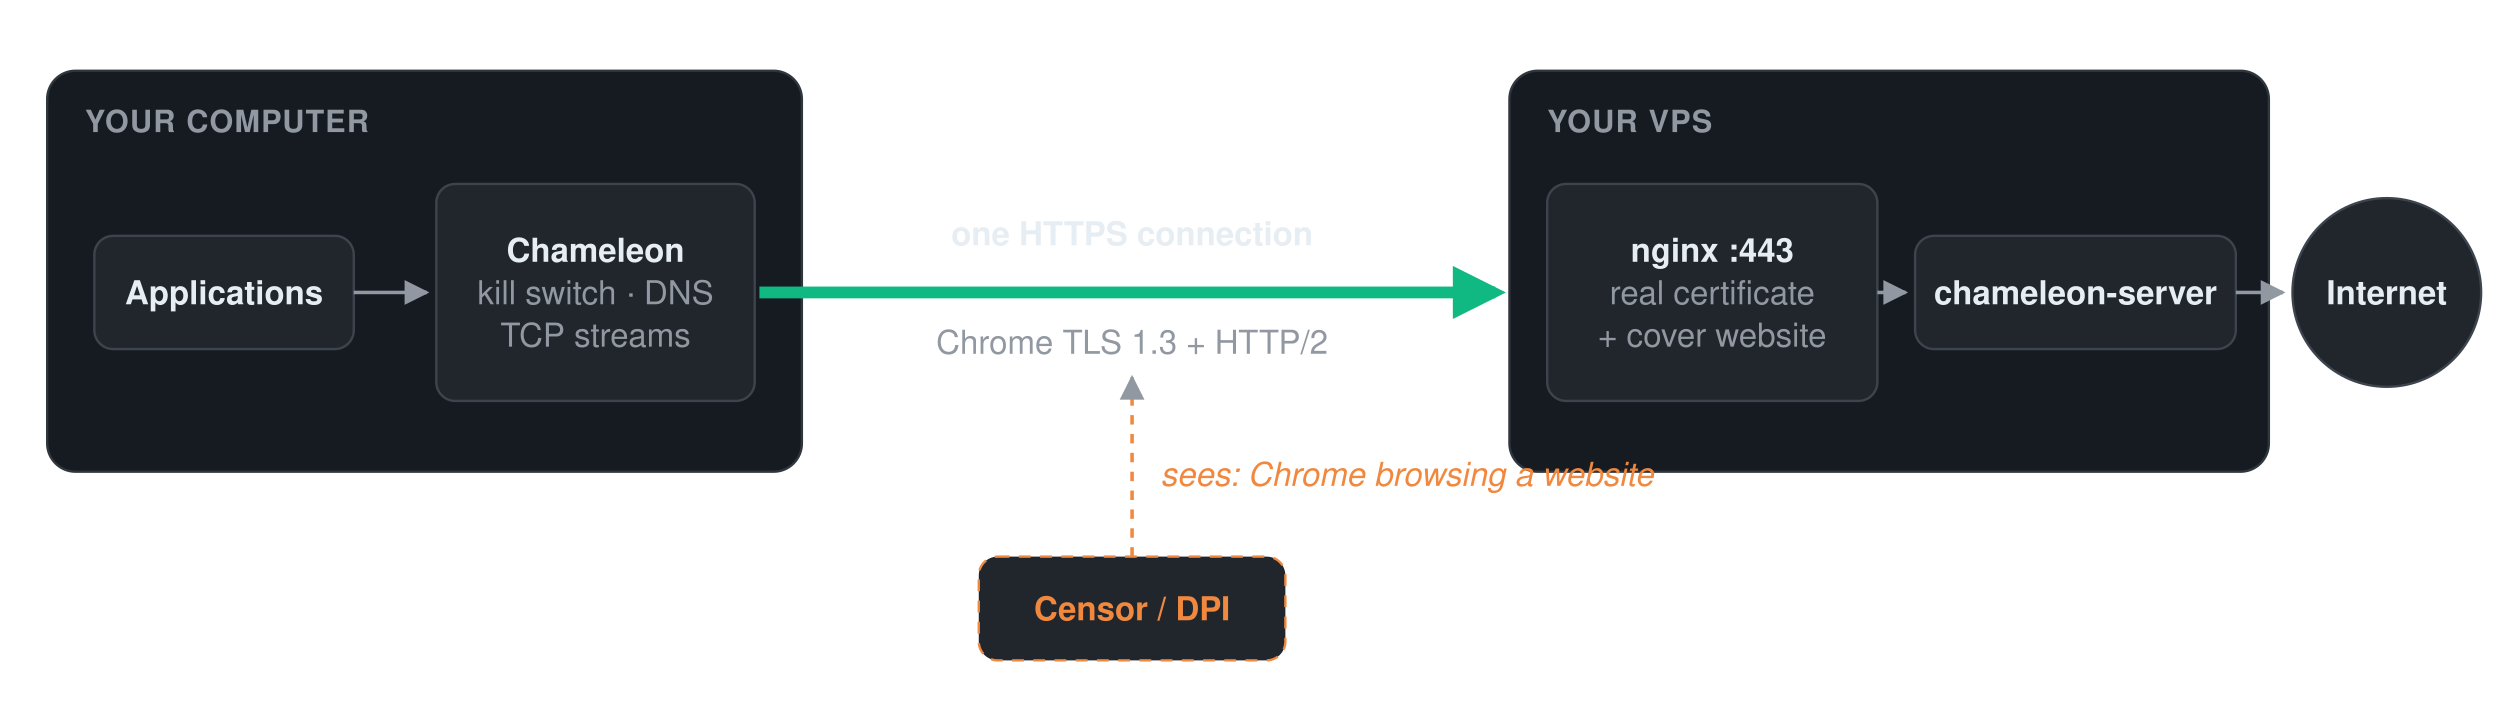
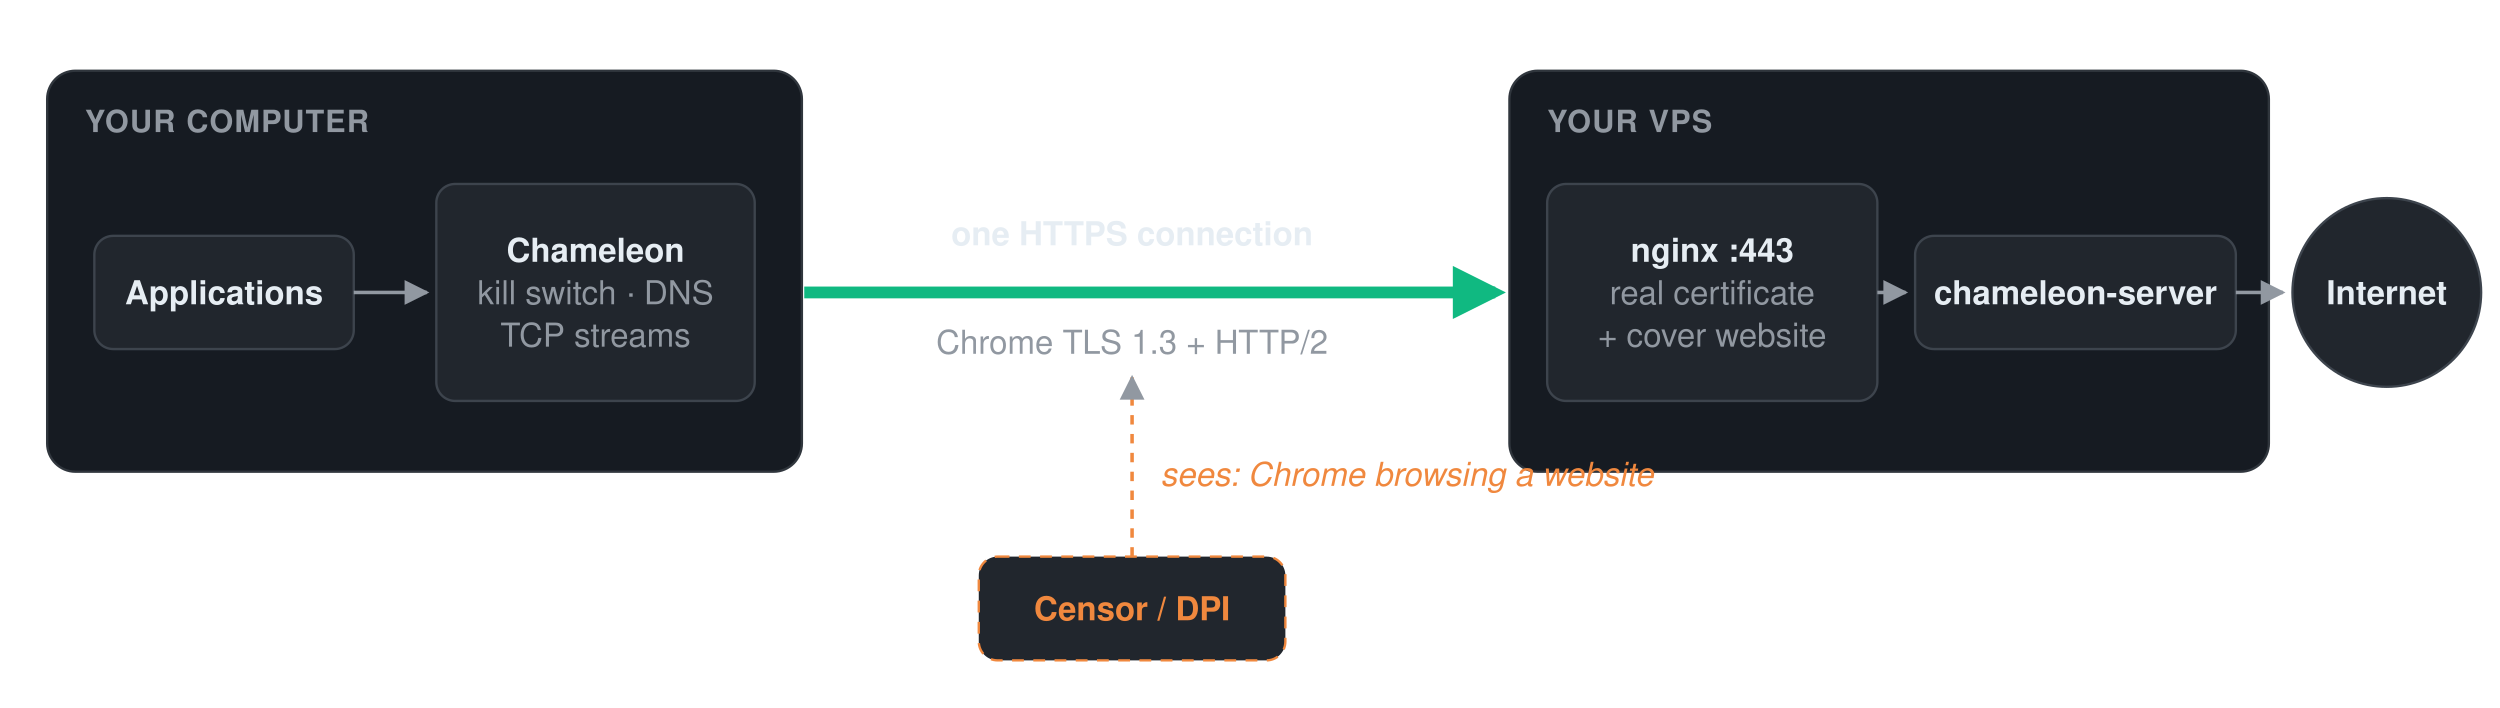
<svg xmlns="http://www.w3.org/2000/svg" width="1060" height="300" viewBox="0 0 1060 300" role="img" aria-labelledby="t d">
  <defs>
    <marker id="a" viewBox="0 0 10 10" refX="9" refY="5" markerWidth="7" markerHeight="7" orient="auto-start-reverse">
      <path d="M0 0L10 5L0 10z" fill="#9198a1" />
    </marker>
    <marker id="ag" viewBox="0 0 10 10" refX="8" refY="5" markerWidth="4.5" markerHeight="4.5" orient="auto">
      <path d="M0 0L10 5L0 10z" fill="#10b981" />
    </marker>
  </defs>
  <g font-family="-apple-system, BlinkMacSystemFont, 'Segoe UI', Helvetica, Arial, sans-serif" font-size="14">
    <rect x="20" y="30" width="320" height="170" rx="12" fill="#161b22" stroke="#30363d" />
    <text x="36" y="56" fill="#9198a1" font-weight="600" font-size="13" letter-spacing="0.5">YOUR COMPUTER</text>
    <rect x="40" y="100" width="110" height="48" rx="8" fill="#21262d" stroke="#3d444d" />
    <text x="95.0" y="129.0" text-anchor="middle" fill="#e6edf3" font-weight="600">Applications</text>
    <rect x="185" y="78" width="135" height="92" rx="8" fill="#21262d" stroke="#3d444d" />
    <text x="252.5" y="111.0" text-anchor="middle" fill="#e6edf3" font-weight="600">Chameleon</text>
    <text x="252.5" y="129.0" text-anchor="middle" fill="#9198a1">kill switch · DNS</text>
    <text x="252.5" y="147.0" text-anchor="middle" fill="#9198a1">TCP streams</text>
    <line x1="150" y1="124" x2="181" y2="124" stroke="#9198a1" stroke-width="1.5" marker-end="url(#a)" />
-     <line x1="322" y1="124" x2="634" y2="124" stroke="#10b981" stroke-width="5" marker-end="url(#ag)" />
+     <line x1="341" y1="124" x2="634" y2="124" stroke="#10b981" stroke-width="5" marker-end="url(#ag)" />
    <text x="480" y="104" text-anchor="middle" fill="#e6edf3" font-weight="600">one HTTPS connection</text>
    <text x="480" y="150" text-anchor="middle" fill="#9198a1">Chrome TLS 1.3 + HTTP/2</text>
    <rect x="640" y="30" width="322" height="170" rx="12" fill="#161b22" stroke="#30363d" />
    <text x="656" y="56" fill="#9198a1" font-weight="600" font-size="13" letter-spacing="0.5">YOUR VPS</text>
    <rect x="656" y="78" width="140" height="92" rx="8" fill="#21262d" stroke="#3d444d" />
    <text x="726.0" y="111.0" text-anchor="middle" fill="#e6edf3" font-weight="600">nginx :443</text>
    <text x="726.0" y="129.0" text-anchor="middle" fill="#9198a1">real certificate</text>
    <text x="726.0" y="147.0" text-anchor="middle" fill="#9198a1">+ cover website</text>
    <rect x="812" y="100" width="136" height="48" rx="8" fill="#21262d" stroke="#3d444d" />
    <text x="880.0" y="129.0" text-anchor="middle" fill="#e6edf3" font-weight="600">chameleon-server</text>
    <line x1="796" y1="124" x2="808" y2="124" stroke="#9198a1" stroke-width="1.5" marker-end="url(#a)" />
    <circle cx="1012" cy="124" r="40" fill="#21262d" stroke="#3d444d" />
    <text x="1012" y="129" text-anchor="middle" fill="#e6edf3" font-weight="600">Internet</text>
    <line x1="948" y1="124" x2="968" y2="124" stroke="#9198a1" stroke-width="1.5" marker-end="url(#a)" />
    <rect x="415" y="236" width="130" height="44" rx="8" fill="#21262d" stroke="#f0883e" stroke-dasharray="5 4" />
    <text x="480" y="263" text-anchor="middle" fill="#f0883e" font-weight="600">Censor / DPI</text>
    <line x1="480" y1="236" x2="480" y2="160" stroke="#f0883e" stroke-width="1.5" stroke-dasharray="4 4" marker-end="url(#a)" />
    <text x="492" y="206" fill="#f0883e" font-style="italic">sees: Chrome browsing a website</text>
  </g>
</svg>
